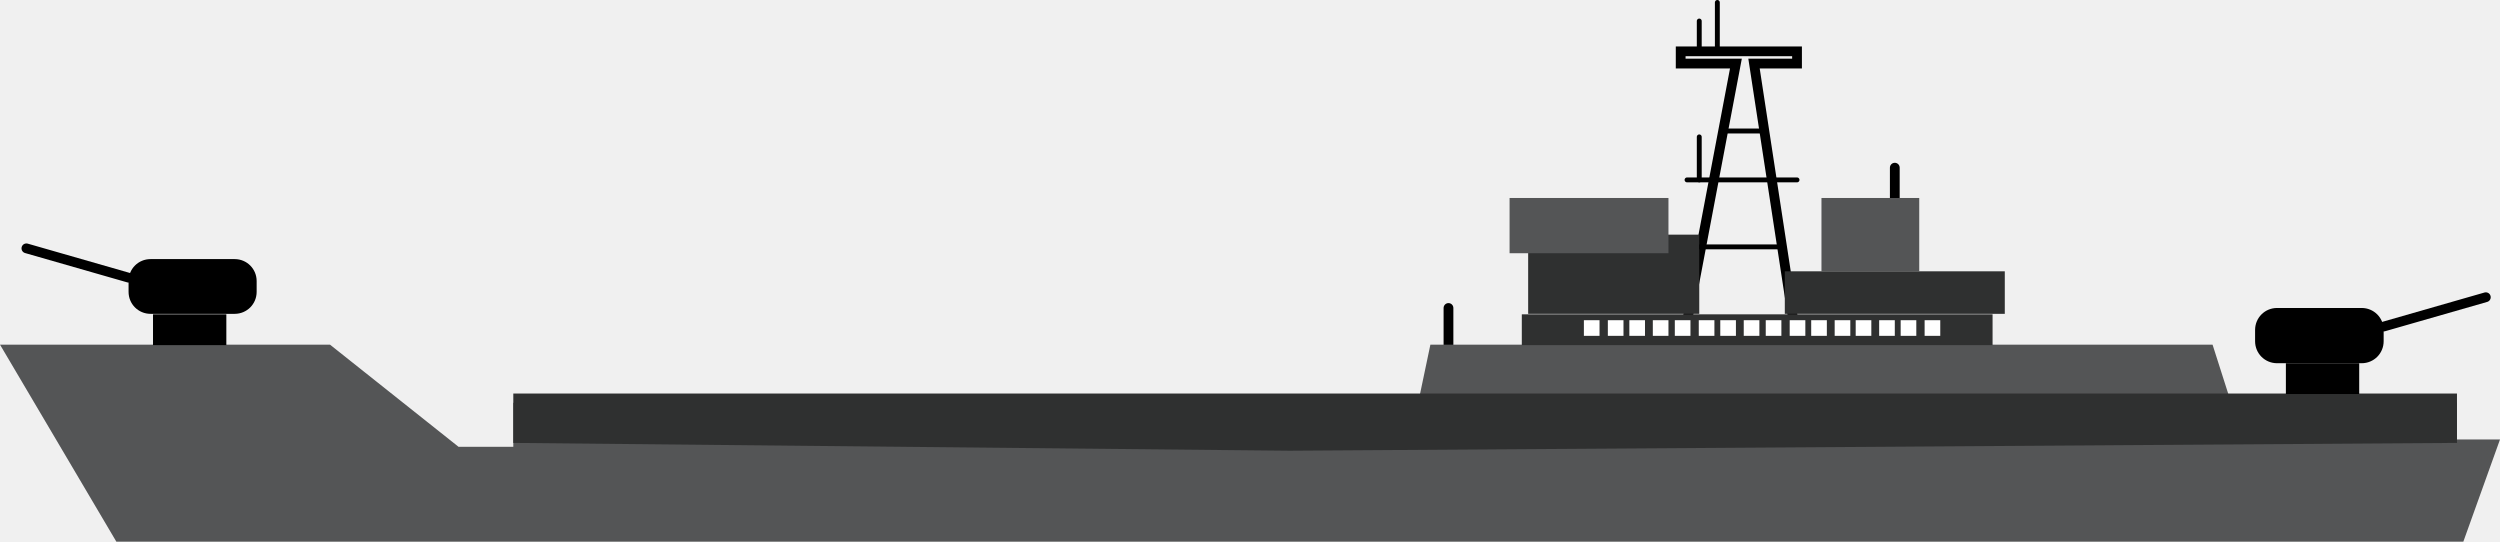
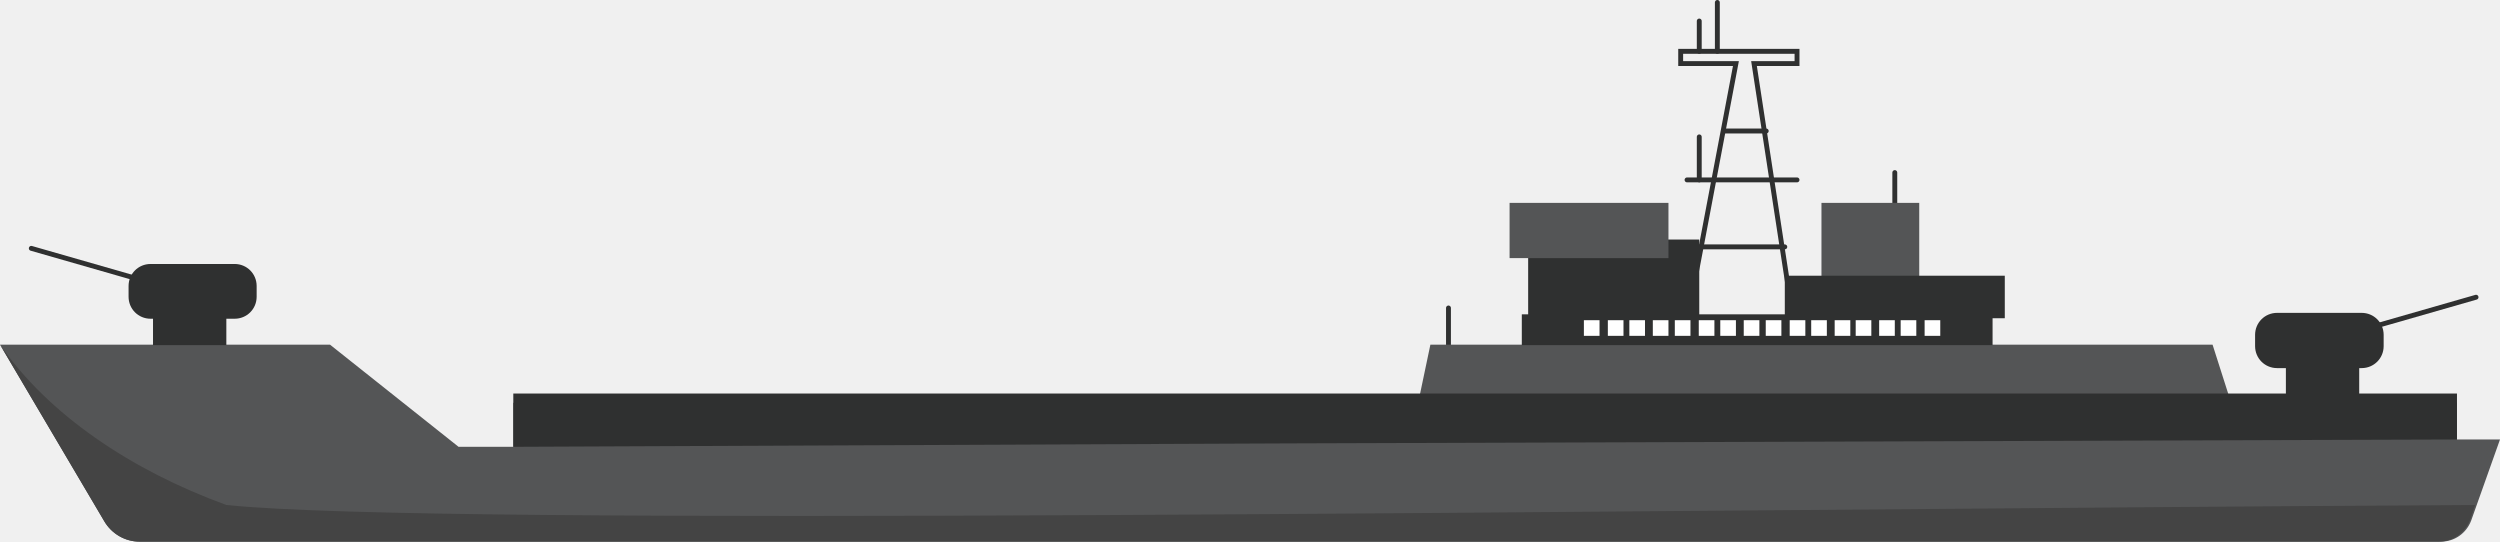
<svg xmlns="http://www.w3.org/2000/svg" version="1.1" id="Layer_1" x="0px" y="0px" viewBox="0 0 511.4 110.8" style="enable-background:new 0 0 511.4 110.8;" xml:space="preserve">
  <style type="text/css">
- 	.st0{fill:none;stroke:#000000;stroke-width:2;stroke-linecap:round;stroke-miterlimit:10;}
- 	.st1{fill:#545556;}
- 	.st2{fill:#2F3030;}
- 	.st3{fill:none;stroke:#000000;stroke-linecap:round;stroke-miterlimit:10;}
- 	.st4{fill:none;stroke:#000000;stroke-miterlimit:10;}
- 	.st5{fill:#FFFFFF;}
+ 	.st0{fill:none;stroke:#2F3030;stroke-linecap:round;stroke-miterlimit:10;}
+ 	.st1{fill:none;stroke:#2F3030;stroke-miterlimit:10;}
+ 	.st2{fill:#545556;}
+ 	.st3{fill:#2F3030;}
+ 	.st4{fill:#FFFFFF;}
+ 	.st5{fill:#444444;}
</style>
  <g id="Layer_2_1_">
    <g id="master">
      <line class="st0" x1="296.3" y1="63" x2="296.3" y2="70.5" />
-       <polygon class="st0" points="355.1,13 344.2,70.5 367.6,70.5 358.8,13 367.6,13 367.6,10.5 343.8,10.5 343.8,13   " />
-       <line class="st0" x1="387.6" y1="34.3" x2="387.6" y2="40.5" />
-       <polygon class="st1" points="23.8,110.8 503.9,110.8 511.4,89.9 502.6,89.9 502.6,82.4 456.4,82.4 452.6,70.5 292.6,70.5     290.1,82.4 105,82.4 105,91.4 93.8,91.4 67.5,70.5 0,70.5   " />
-       <polygon class="st2" points="263.8,92.2 502.6,90.6 502.6,80.5 105,80.5 105,90.6   " />
-       <rect x="372.6" y="40.5" class="st1" width="20" height="15" />
-       <rect x="365.1" y="55.5" class="st2" width="45" height="8.7" />
-       <rect x="311.3" y="64.3" class="st2" width="96.3" height="6.3" />
-       <rect x="312.6" y="48" class="st2" width="35" height="16.2" />
-       <line class="st3" x1="351.3" y1="0.5" x2="351.3" y2="10.5" />
-       <rect x="308.8" y="40.5" class="st1" width="32.5" height="11.3" />
-       <line class="st3" x1="347.6" y1="4.3" x2="347.6" y2="10.5" />
-       <line class="st3" x1="347.6" y1="28" x2="347.6" y2="36.8" />
-       <line class="st3" x1="345.1" y1="36.8" x2="367.6" y2="36.8" />
-       <line class="st3" x1="352.6" y1="26.8" x2="361.3" y2="26.8" />
-       <line class="st4" x1="365.1" y1="50.5" x2="347.6" y2="50.5" />
-       <rect x="31.3" y="64.3" width="15" height="6.3" />
-       <path d="M30.8,53H48c2.5,0,4.5,2,4.5,4.5v2.2c0,2.5-2,4.5-4.5,4.5H30.8c-2.5,0-4.5-2-4.5-4.5v-2.2C26.3,55,28.3,53,30.8,53z" />
-       <line class="st0" x1="5.4" y1="50.8" x2="26.3" y2="56.8" />
-       <rect x="467.6" y="74.3" width="15" height="6.3" />
-       <path d="M483.1,74.3h-17.3c-2.5,0-4.5-2-4.5-4.5v-2.3c0-2.5,2-4.5,4.5-4.5h17.3c2.5,0,4.5,2,4.5,4.5v2.3    C487.6,72.3,485.6,74.3,483.1,74.3z" />
-       <line class="st0" x1="508.5" y1="60.8" x2="487.6" y2="66.8" />
+       <polygon class="st1" points="355.1,13 344.2,70.5 367.6,70.5 358.8,13 367.6,13 367.6,10.5 343.8,10.5 343.8,13   " />
+       <line class="st0" x1="387.6" y1="35.3" x2="387.6" y2="41.5" />
+       <path class="st2" d="M28.5,110.8h470.8c2.8,0,5.2-1.7,6.2-4.3l5.9-16.6h-8.8v-7.5h-46.2l-3.8-11.9h-160l-2.5,11.9H105v9H93.8    L67.5,70.5H0l21.4,36.2C22.9,109.2,25.6,110.8,28.5,110.8z" />
+       <polygon class="st3" points="263.8,90.7 502.6,89.9 502.6,80.5 105,80.5 105,91.4   " />
+       <rect x="372.6" y="41.5" class="st2" width="20" height="15" />
+       <rect x="365.1" y="56.4" class="st3" width="45" height="8.7" />
+       <rect x="311.3" y="64.3" class="st3" width="96.3" height="6.3" />
+       <rect x="312.6" y="49" class="st3" width="35" height="16.2" />
+       <line class="st0" x1="351.3" y1="0.5" x2="351.3" y2="10.5" />
+       <rect x="308.8" y="41.5" class="st2" width="32.5" height="11.3" />
+       <line class="st0" x1="347.6" y1="4.3" x2="347.6" y2="10.5" />
+       <line class="st0" x1="347.6" y1="28" x2="347.6" y2="36.8" />
+       <line class="st0" x1="345.1" y1="36.8" x2="367.6" y2="36.8" />
+       <line class="st0" x1="352.6" y1="26.8" x2="361.3" y2="26.8" />
+       <line class="st0" x1="365.1" y1="50.5" x2="347.6" y2="50.5" />
+       <rect x="31.3" y="64.3" class="st3" width="15" height="6.3" />
+       <path class="st3" d="M30.8,54H48c2.5,0,4.5,2,4.5,4.5v2.2c0,2.5-2,4.5-4.5,4.5H30.8c-2.5,0-4.5-2-4.5-4.5v-2.2    C26.3,56,28.3,54,30.8,54z" />
+       <line class="st0" x1="6.4" y1="50.8" x2="27.3" y2="56.8" />
+       <rect x="467.6" y="74.3" class="st3" width="15" height="6.3" />
+       <path class="st3" d="M483.1,75.3h-17.3c-2.5,0-4.5-2-4.5-4.5v-2.3c0-2.5,2-4.5,4.5-4.5h17.3c2.5,0,4.5,2,4.5,4.5v2.3    C487.6,73.3,485.6,75.3,483.1,75.3z" />
+       <line class="st0" x1="506.5" y1="60.8" x2="485.6" y2="66.8" />
    </g>
  </g>
-   <rect x="324" y="65.5" class="st5" width="3.2" height="3.2" />
-   <rect x="328.9" y="65.5" class="st5" width="3.2" height="3.2" />
-   <rect x="333.3" y="65.5" class="st5" width="3.2" height="3.2" />
-   <rect x="338.1" y="65.5" class="st5" width="3.2" height="3.2" />
-   <rect x="342.6" y="65.5" class="st5" width="3.2" height="3.2" />
-   <rect x="347.5" y="65.5" class="st5" width="3.2" height="3.2" />
-   <rect x="351.9" y="65.5" class="st5" width="3.2" height="3.2" />
-   <rect x="356.7" y="65.5" class="st5" width="3.2" height="3.2" />
-   <rect x="361.2" y="65.5" class="st5" width="3.2" height="3.2" />
-   <rect x="366.1" y="65.5" class="st5" width="3.2" height="3.2" />
-   <rect x="370.5" y="65.5" class="st5" width="3.2" height="3.2" />
-   <rect x="375.3" y="65.5" class="st5" width="3.2" height="3.2" />
-   <rect x="379.6" y="65.5" class="st5" width="3.2" height="3.2" />
-   <rect x="384.4" y="65.5" class="st5" width="3.2" height="3.2" />
-   <rect x="388.8" y="65.5" class="st5" width="3.2" height="3.2" />
-   <rect x="393.7" y="65.5" class="st5" width="3.2" height="3.2" />
+   <rect x="324" y="65.5" class="st4" width="3.2" height="3.2" />
+   <rect x="328.9" y="65.5" class="st4" width="3.2" height="3.2" />
+   <rect x="333.3" y="65.5" class="st4" width="3.2" height="3.2" />
+   <rect x="338.1" y="65.5" class="st4" width="3.2" height="3.2" />
+   <rect x="342.6" y="65.5" class="st4" width="3.2" height="3.2" />
+   <rect x="347.5" y="65.5" class="st4" width="3.2" height="3.2" />
+   <rect x="351.9" y="65.5" class="st4" width="3.2" height="3.2" />
+   <rect x="356.7" y="65.5" class="st4" width="3.2" height="3.2" />
+   <rect x="361.2" y="65.5" class="st4" width="3.2" height="3.2" />
+   <rect x="366.1" y="65.5" class="st4" width="3.2" height="3.2" />
+   <rect x="370.5" y="65.5" class="st4" width="3.2" height="3.2" />
+   <rect x="375.3" y="65.5" class="st4" width="3.2" height="3.2" />
+   <rect x="379.6" y="65.5" class="st4" width="3.2" height="3.2" />
+   <rect x="384.4" y="65.5" class="st4" width="3.2" height="3.2" />
+   <rect x="388.8" y="65.5" class="st4" width="3.2" height="3.2" />
+   <rect x="393.7" y="65.5" class="st4" width="3.2" height="3.2" />
+   <path class="st5" d="M0,70.5c9.9,14.3,26.8,25.7,46.3,32.8c43.3,4.5,282.1,1,460,0l-0.9,2.7c-0.9,2.8-3.5,4.8-6.5,4.8H28.6  c-3,0-5.8-1.6-7.3-4.2L0,70.5z" />
</svg>
